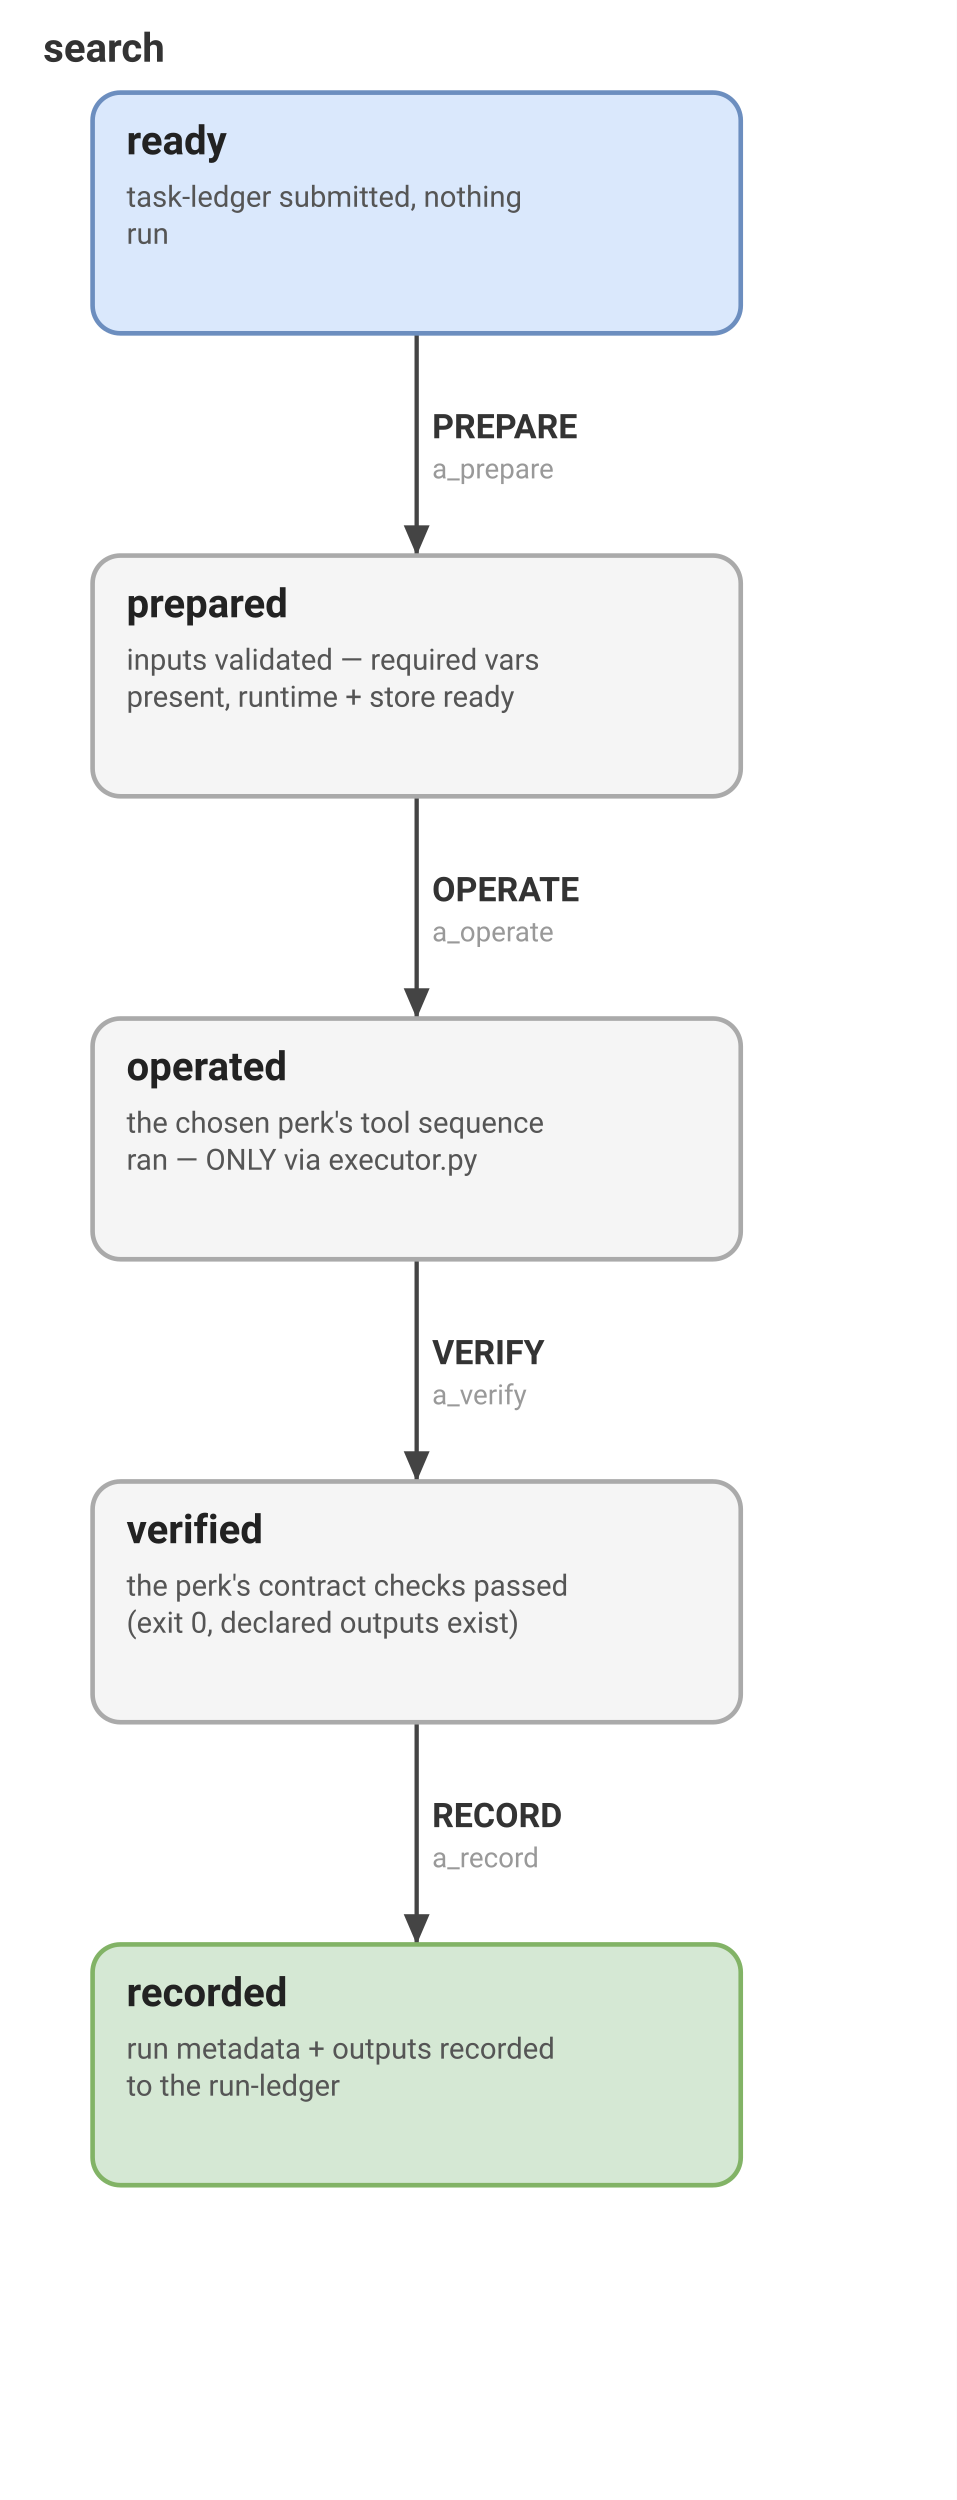
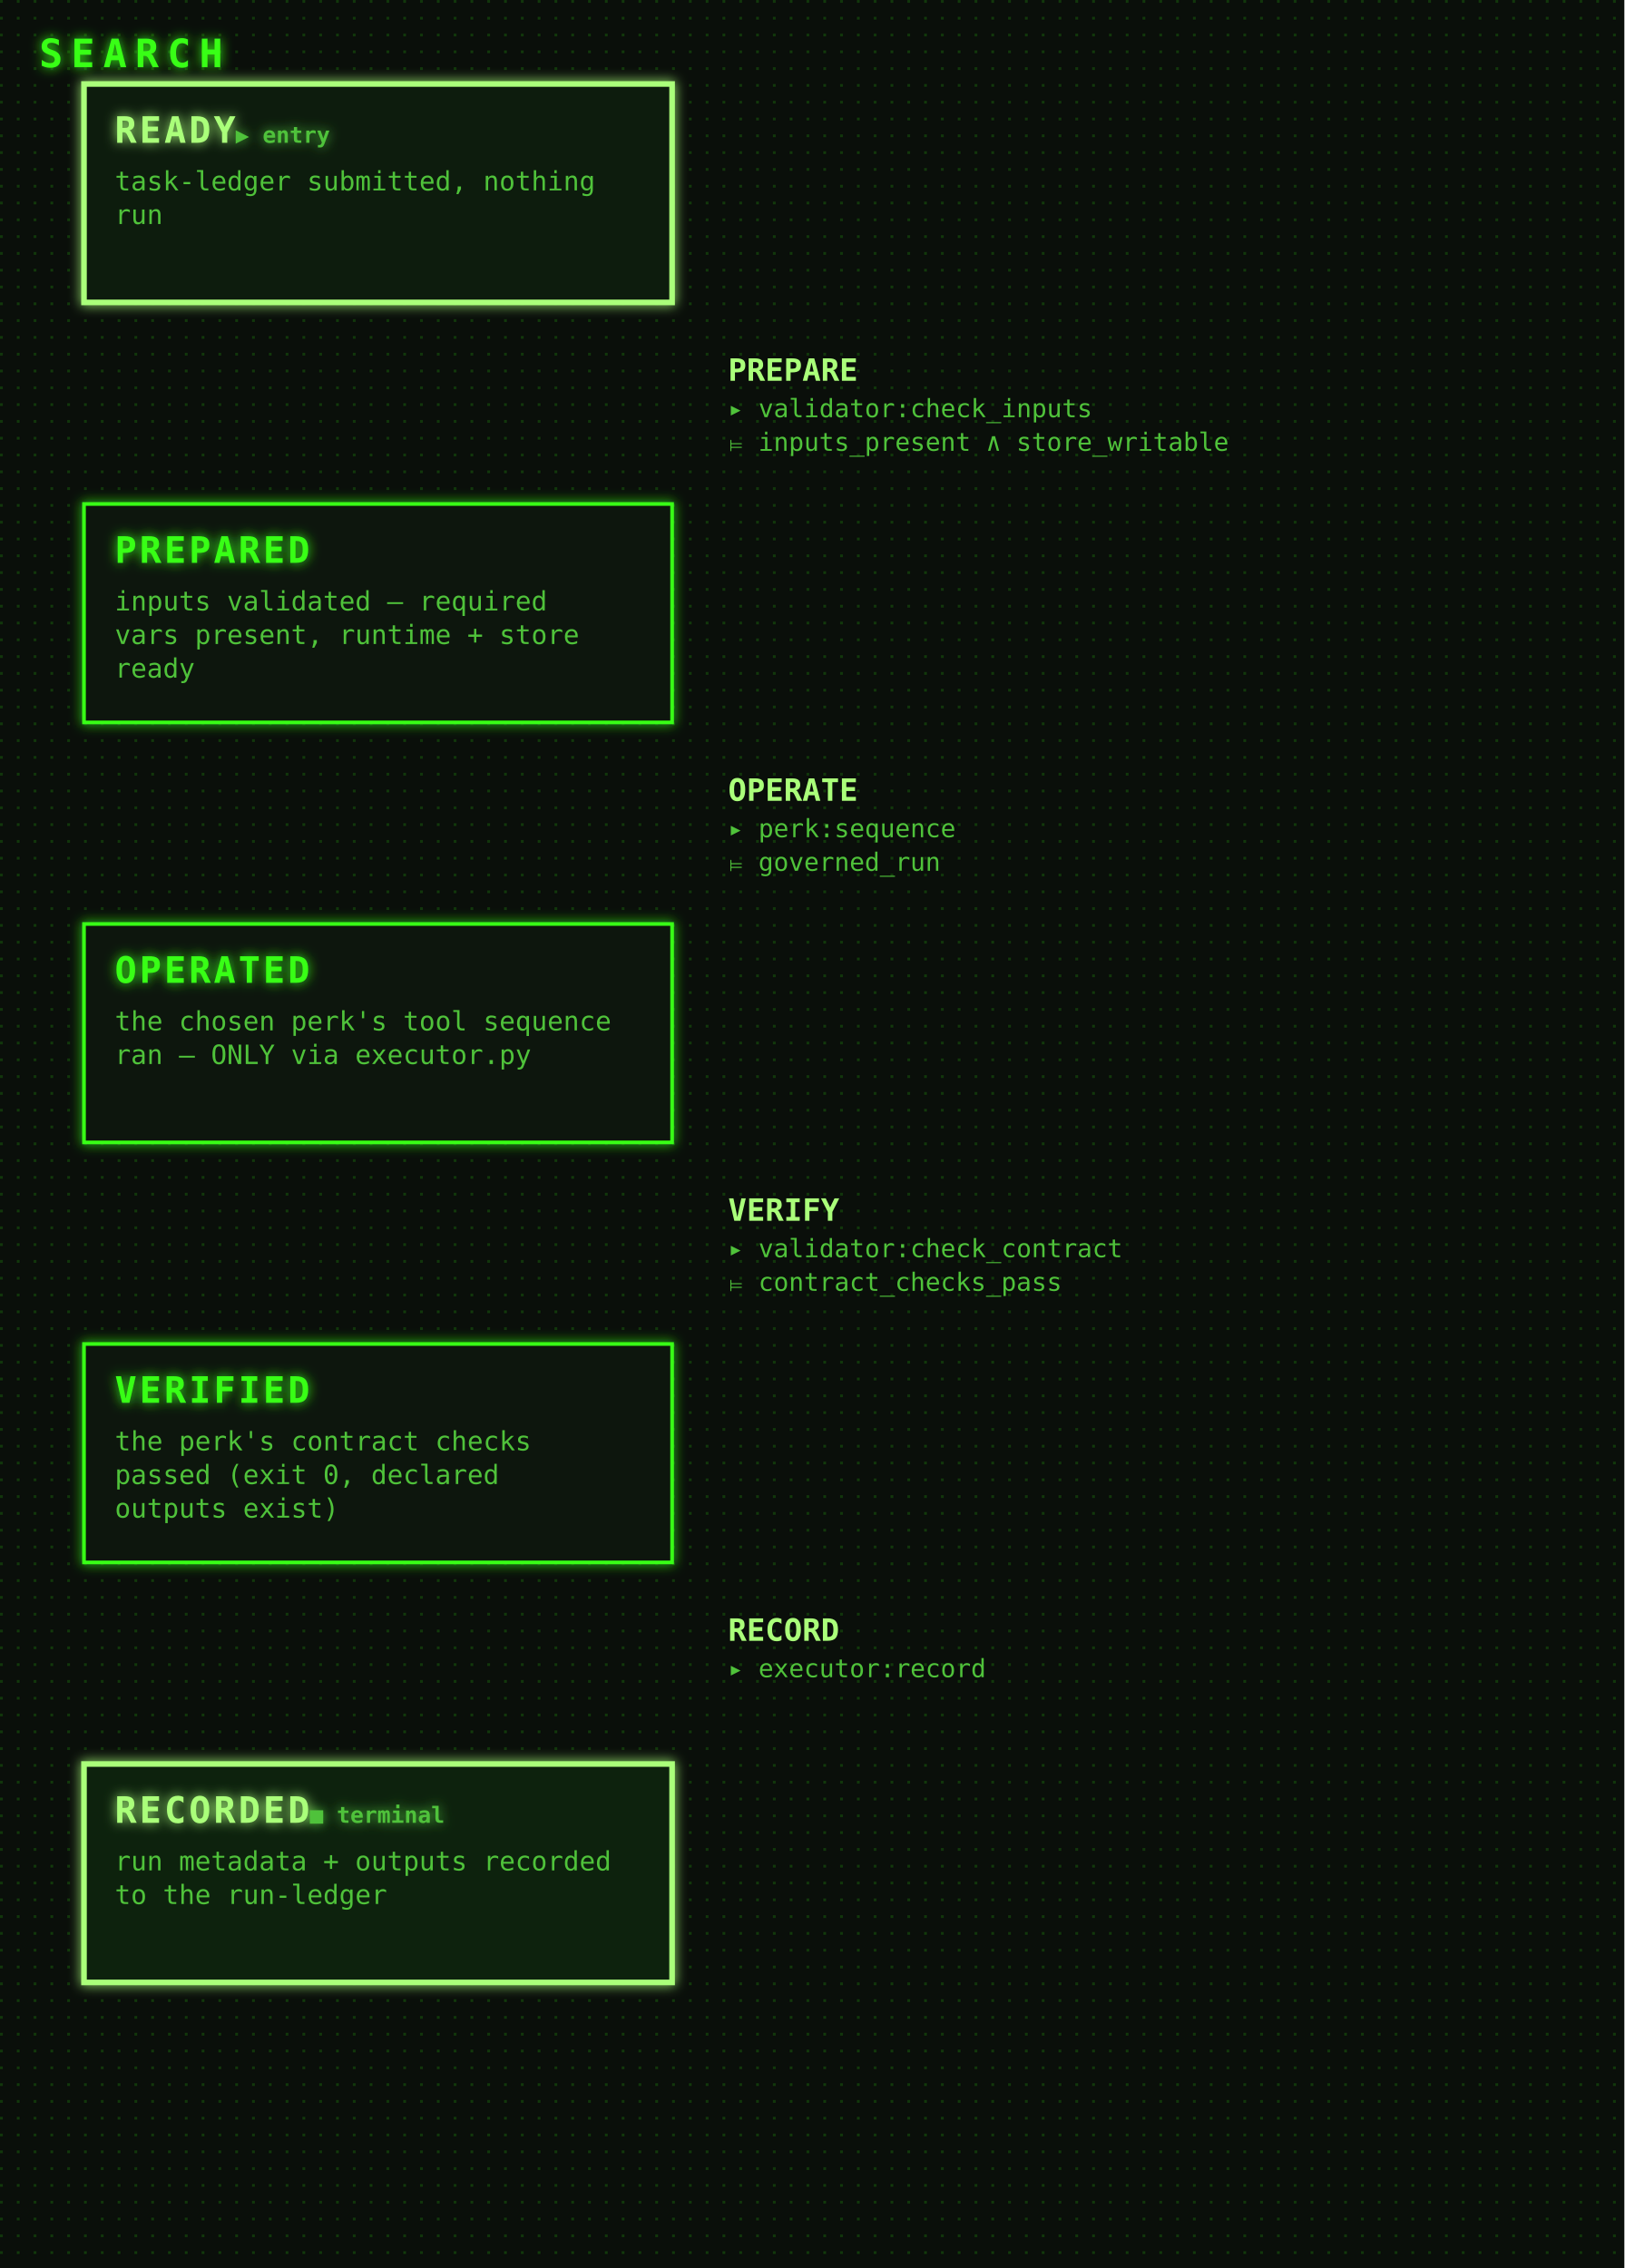
- <svg xmlns="http://www.w3.org/2000/svg" width="310" height="810" viewBox="0 0 310 810" font-family="-apple-system,Segoe UI,Roboto,sans-serif">
+ <svg xmlns="http://www.w3.org/2000/svg" width="580" height="810" viewBox="0 0 580 810" font-family="ui-monospace,Menlo,Consolas,monospace">
  <defs>
+     <filter id="glow" x="-60%" y="-60%" width="220%" height="220%">
+       <feGaussianBlur stdDeviation="2" result="b" />
+       <feMerge>
+         <feMergeNode in="b" />
+         <feMergeNode in="SourceGraphic" />
+       </feMerge>
+     </filter>
+     <pattern id="px" width="6" height="6" patternUnits="userSpaceOnUse">
+       <rect width="6" height="6" fill="#0a0f0a" />
+       <rect width="1" height="1" fill="#39ff14" fill-opacity="0.16" />
+     </pattern>
    <marker id="arr" markerWidth="9" markerHeight="9" refX="7" refY="3" orient="auto">
-       <path d="M0,0 L7,3 L0,6 z" fill="#444" />
+       <path d="M0,0 L7,3 L0,6 z" fill="#39ff14" />
    </marker>
  </defs>
-   <rect width="310" height="810" fill="#ffffff" />
-   <text x="14" y="20" font-size="13" font-weight="700" fill="#333">search</text>
-   <path d="M135.0,108 C135.0,153 135.0,135 135.0,180" fill="none" stroke="#444" stroke-width="1.4" marker-end="url(#arr)" />
-   <text x="140" y="142" font-size="11" font-weight="600" fill="#333">PREPARE</text>
-   <text x="140" y="155" font-size="9" fill="#999">a_prepare</text>
-   <path d="M135.0,258 C135.0,303 135.0,285 135.0,330" fill="none" stroke="#444" stroke-width="1.4" marker-end="url(#arr)" />
-   <text x="140" y="292" font-size="11" font-weight="600" fill="#333">OPERATE</text>
-   <text x="140" y="305" font-size="9" fill="#999">a_operate</text>
-   <path d="M135.0,408 C135.0,453 135.0,435 135.0,480" fill="none" stroke="#444" stroke-width="1.4" marker-end="url(#arr)" />
-   <text x="140" y="442" font-size="11" font-weight="600" fill="#333">VERIFY</text>
-   <text x="140" y="455" font-size="9" fill="#999">a_verify</text>
-   <path d="M135.0,558 C135.0,603 135.0,585 135.0,630" fill="none" stroke="#444" stroke-width="1.4" marker-end="url(#arr)" />
-   <text x="140" y="592" font-size="11" font-weight="600" fill="#333">RECORD</text>
-   <text x="140" y="605" font-size="9" fill="#999">a_record</text>
-   <rect x="30" y="30" width="210" height="78" rx="9" fill="#dae8fc" stroke="#6c8ebf" stroke-width="1.5" />
-   <text x="41" y="50" font-size="13" font-weight="700" fill="#222">ready</text>
-   <text x="41" y="67" font-size="9.5" fill="#555">task-ledger submitted, nothing</text>
-   <text x="41" y="79" font-size="9.5" fill="#555">run</text>
-   <rect x="30" y="180" width="210" height="78" rx="9" fill="#f5f5f5" stroke="#aaaaaa" stroke-width="1.5" />
-   <text x="41" y="200" font-size="13" font-weight="700" fill="#222">prepared</text>
-   <text x="41" y="217" font-size="9.5" fill="#555">inputs validated — required vars</text>
-   <text x="41" y="229" font-size="9.5" fill="#555">present, runtime + store ready</text>
-   <rect x="30" y="330" width="210" height="78" rx="9" fill="#f5f5f5" stroke="#aaaaaa" stroke-width="1.5" />
-   <text x="41" y="350" font-size="13" font-weight="700" fill="#222">operated</text>
-   <text x="41" y="367" font-size="9.5" fill="#555">the chosen perk's tool sequence</text>
-   <text x="41" y="379" font-size="9.5" fill="#555">ran — ONLY via executor.py</text>
-   <rect x="30" y="480" width="210" height="78" rx="9" fill="#f5f5f5" stroke="#aaaaaa" stroke-width="1.5" />
-   <text x="41" y="500" font-size="13" font-weight="700" fill="#222">verified</text>
-   <text x="41" y="517" font-size="9.5" fill="#555">the perk's contract checks passed</text>
-   <text x="41" y="529" font-size="9.5" fill="#555">(exit 0, declared outputs exist)</text>
-   <rect x="30" y="630" width="210" height="78" rx="9" fill="#d5e8d4" stroke="#82b366" stroke-width="1.5" />
-   <text x="41" y="650" font-size="13" font-weight="700" fill="#222">recorded</text>
-   <text x="41" y="667" font-size="9.5" fill="#555">run metadata + outputs recorded</text>
-   <text x="41" y="679" font-size="9.5" fill="#555">to the run-ledger</text>
+   <rect width="580" height="810" fill="#0a0f0a" />
+   <rect width="580" height="810" fill="url(#px)" />
+   <text x="14" y="24" font-size="14" font-weight="700" letter-spacing="3" fill="#39ff14" filter="url(#glow)">SEARCH</text>
+   <path d="M135.0,108 L135.0,180" fill="none" stroke="#39ff14" stroke-width="1.6" marker-end="url(#arr)" filter="url(#glow)" opacity="0.92" />
+   <text x="260" y="136" font-size="11" font-weight="700" fill="#aaff7a">PREPARE</text>
+   <text x="260" y="149" font-size="9" fill="#4fc23a">▸ validator:check_inputs</text>
+   <text x="260" y="161" font-size="9" fill="#4fc23a">⊨ inputs_present ∧ store_writable</text>
+   <path d="M135.0,258 L135.0,330" fill="none" stroke="#39ff14" stroke-width="1.6" marker-end="url(#arr)" filter="url(#glow)" opacity="0.92" />
+   <text x="260" y="286" font-size="11" font-weight="700" fill="#aaff7a">OPERATE</text>
+   <text x="260" y="299" font-size="9" fill="#4fc23a">▸ perk:sequence</text>
+   <text x="260" y="311" font-size="9" fill="#4fc23a">⊨ governed_run</text>
+   <path d="M135.0,408 L135.0,480" fill="none" stroke="#39ff14" stroke-width="1.6" marker-end="url(#arr)" filter="url(#glow)" opacity="0.92" />
+   <text x="260" y="436" font-size="11" font-weight="700" fill="#aaff7a">VERIFY</text>
+   <text x="260" y="449" font-size="9" fill="#4fc23a">▸ validator:check_contract</text>
+   <text x="260" y="461" font-size="9" fill="#4fc23a">⊨ contract_checks_pass</text>
+   <path d="M135.0,558 L135.0,630" fill="none" stroke="#39ff14" stroke-width="1.6" marker-end="url(#arr)" filter="url(#glow)" opacity="0.92" />
+   <text x="260" y="586" font-size="11" font-weight="700" fill="#aaff7a">RECORD</text>
+   <text x="260" y="599" font-size="9" fill="#4fc23a">▸ executor:record</text>
+   <rect x="30" y="30" width="210" height="78" fill="#0e1d0d" stroke="#aaff7a" stroke-width="2" filter="url(#glow)" />
+   <text x="41" y="51" font-size="13" font-weight="700" letter-spacing="1" fill="#aaff7a" filter="url(#glow)">READY<tspan font-size="8" letter-spacing="0" fill="#4fc23a">  ▶ entry</tspan>
+   </text>
+   <text x="41" y="68" font-size="9.5" fill="#4fc23a">task-ledger submitted, nothing</text>
+   <text x="41" y="80" font-size="9.5" fill="#4fc23a">run</text>
+   <rect x="30" y="180" width="210" height="78" fill="#0b140a" stroke="#39ff14" stroke-width="1.3" filter="url(#glow)" />
+   <text x="41" y="201" font-size="13" font-weight="700" letter-spacing="1" fill="#39ff14" filter="url(#glow)">PREPARED<tspan font-size="8" letter-spacing="0" fill="#4fc23a" />
+   </text>
+   <text x="41" y="218" font-size="9.5" fill="#4fc23a">inputs validated — required</text>
+   <text x="41" y="230" font-size="9.5" fill="#4fc23a">vars present, runtime + store</text>
+   <text x="41" y="242" font-size="9.5" fill="#4fc23a">ready</text>
+   <rect x="30" y="330" width="210" height="78" fill="#0b140a" stroke="#39ff14" stroke-width="1.3" filter="url(#glow)" />
+   <text x="41" y="351" font-size="13" font-weight="700" letter-spacing="1" fill="#39ff14" filter="url(#glow)">OPERATED<tspan font-size="8" letter-spacing="0" fill="#4fc23a" />
+   </text>
+   <text x="41" y="368" font-size="9.5" fill="#4fc23a">the chosen perk's tool sequence</text>
+   <text x="41" y="380" font-size="9.5" fill="#4fc23a">ran — ONLY via executor.py</text>
+   <rect x="30" y="480" width="210" height="78" fill="#0b140a" stroke="#39ff14" stroke-width="1.3" filter="url(#glow)" />
+   <text x="41" y="501" font-size="13" font-weight="700" letter-spacing="1" fill="#39ff14" filter="url(#glow)">VERIFIED<tspan font-size="8" letter-spacing="0" fill="#4fc23a" />
+   </text>
+   <text x="41" y="518" font-size="9.5" fill="#4fc23a">the perk's contract checks</text>
+   <text x="41" y="530" font-size="9.5" fill="#4fc23a">passed (exit 0, declared</text>
+   <text x="41" y="542" font-size="9.5" fill="#4fc23a">outputs exist)</text>
+   <rect x="30" y="630" width="210" height="78" fill="#0f2410" stroke="#aaff7a" stroke-width="2" filter="url(#glow)" />
+   <text x="41" y="651" font-size="13" font-weight="700" letter-spacing="1" fill="#aaff7a" filter="url(#glow)">RECORDED<tspan font-size="8" letter-spacing="0" fill="#4fc23a">  ■ terminal</tspan>
+   </text>
+   <text x="41" y="668" font-size="9.5" fill="#4fc23a">run metadata + outputs recorded</text>
+   <text x="41" y="680" font-size="9.5" fill="#4fc23a">to the run-ledger</text>
</svg>
